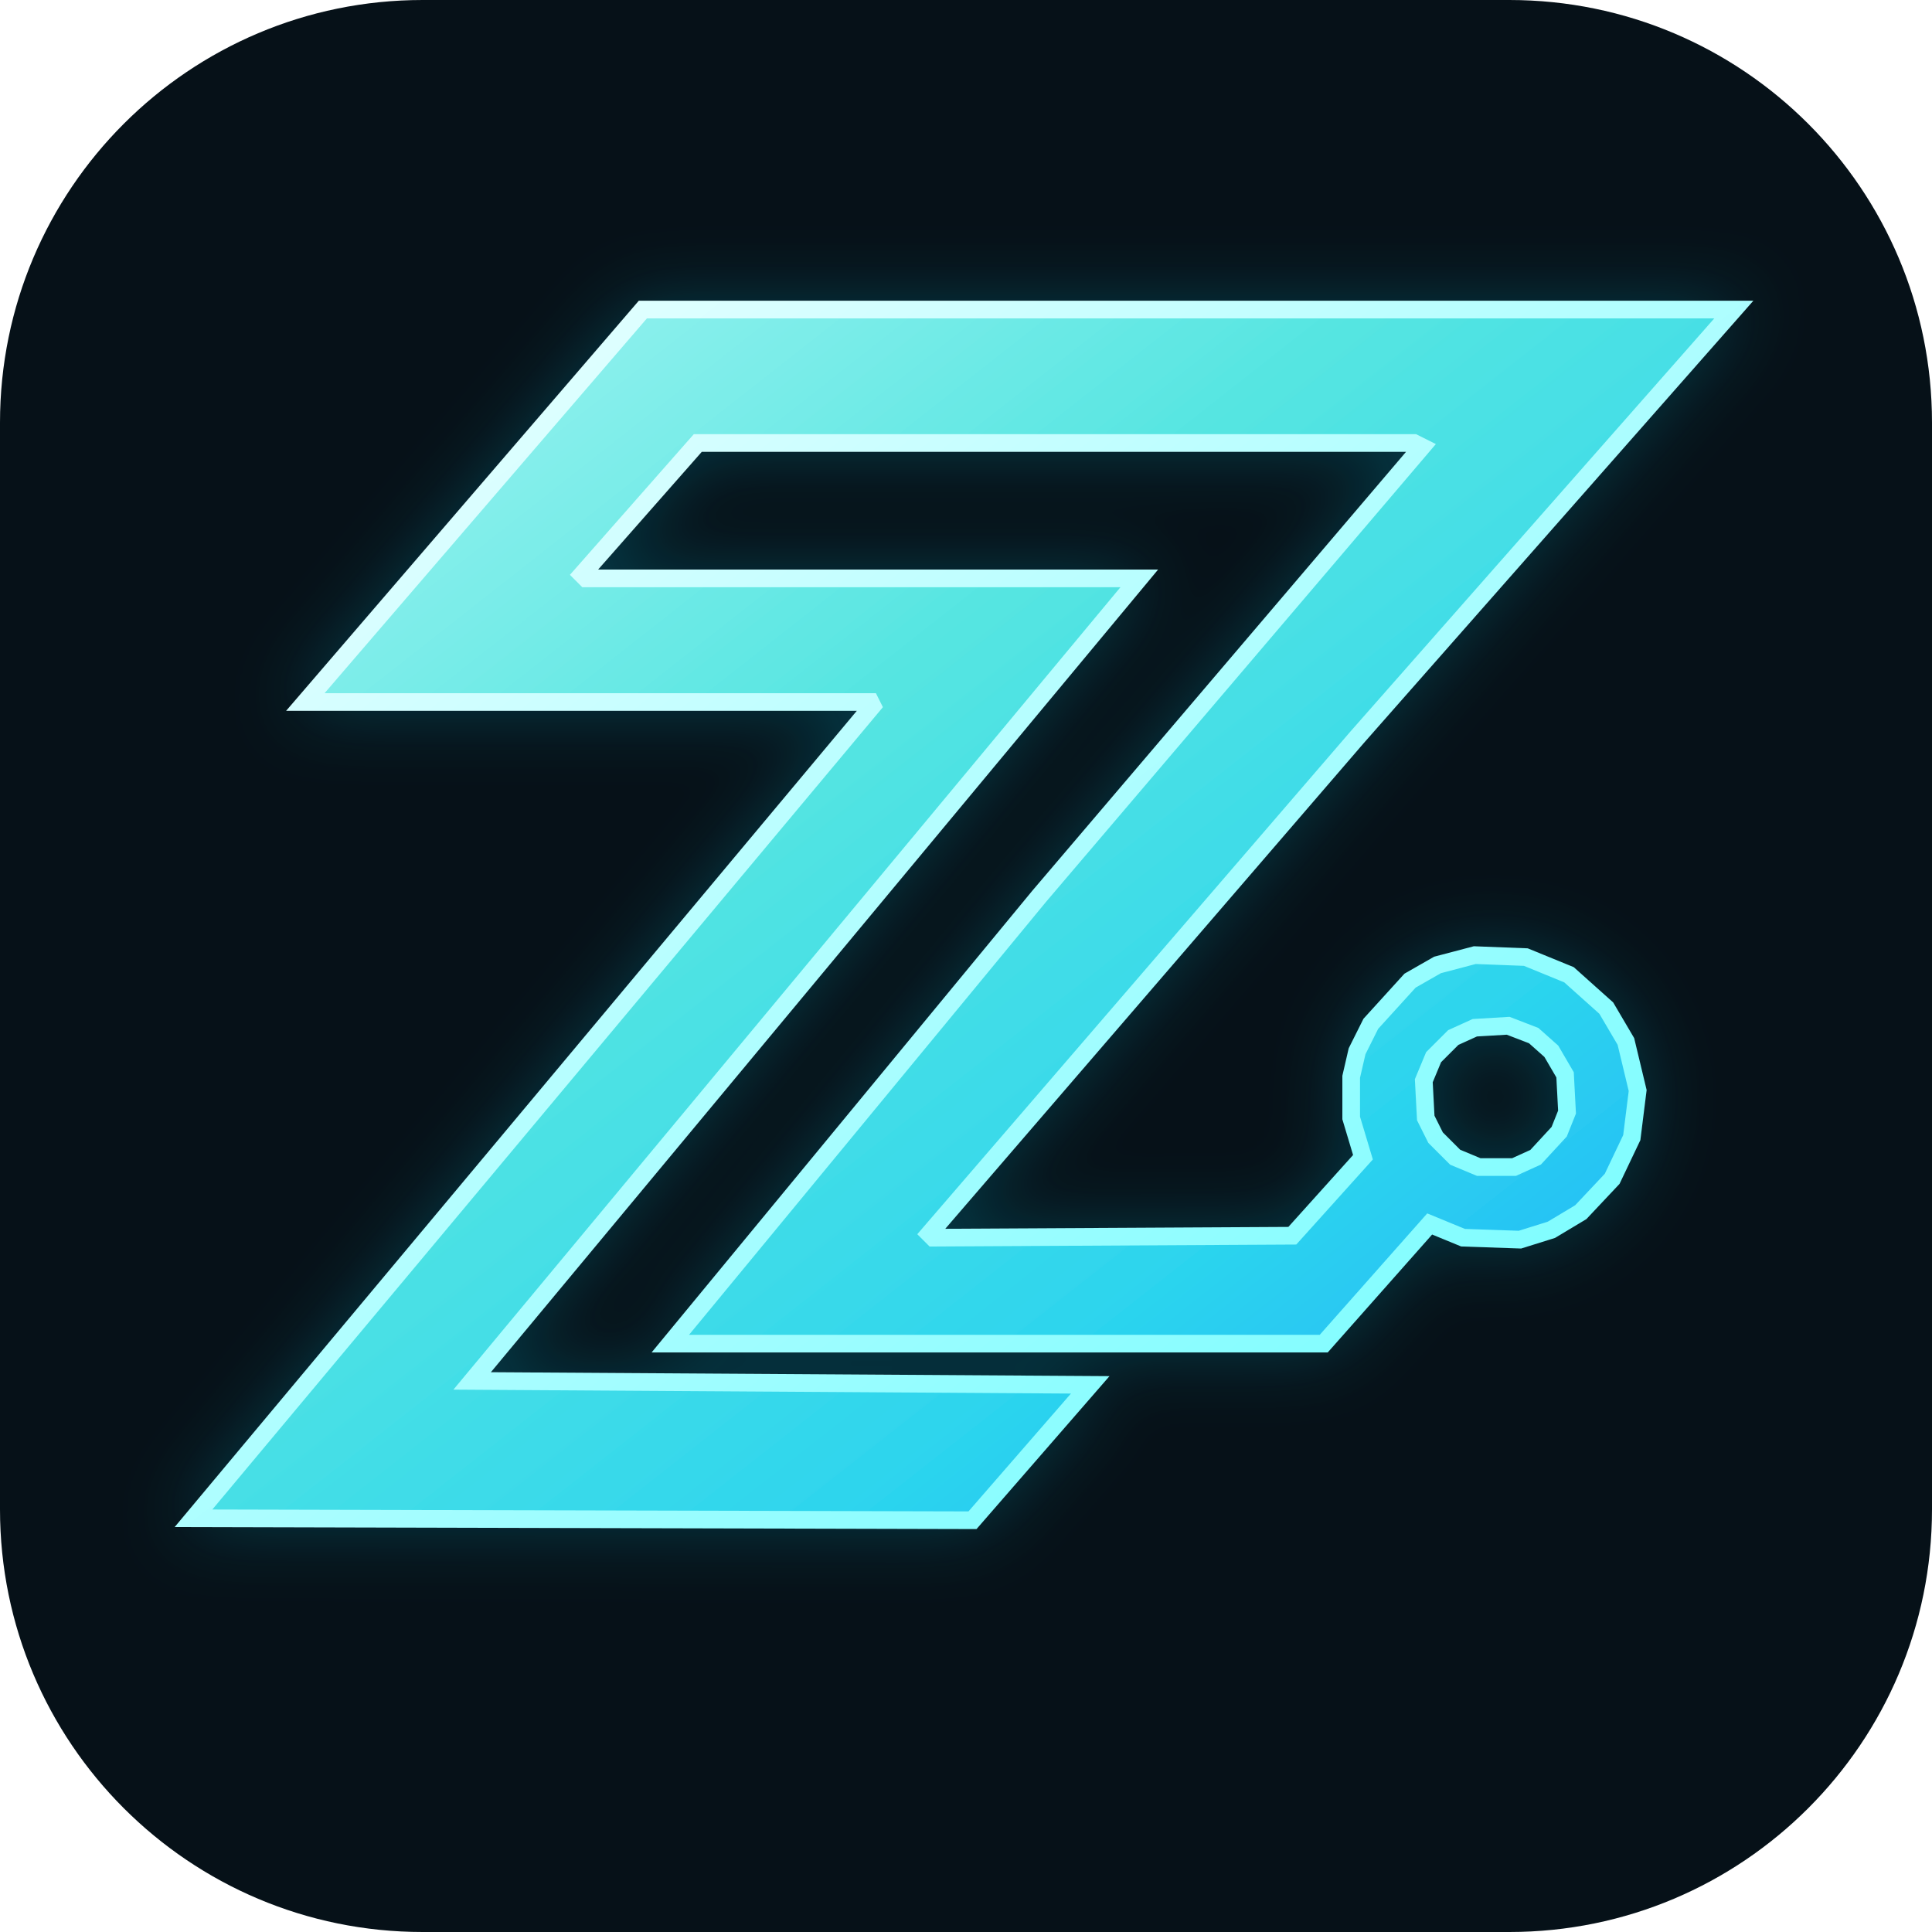
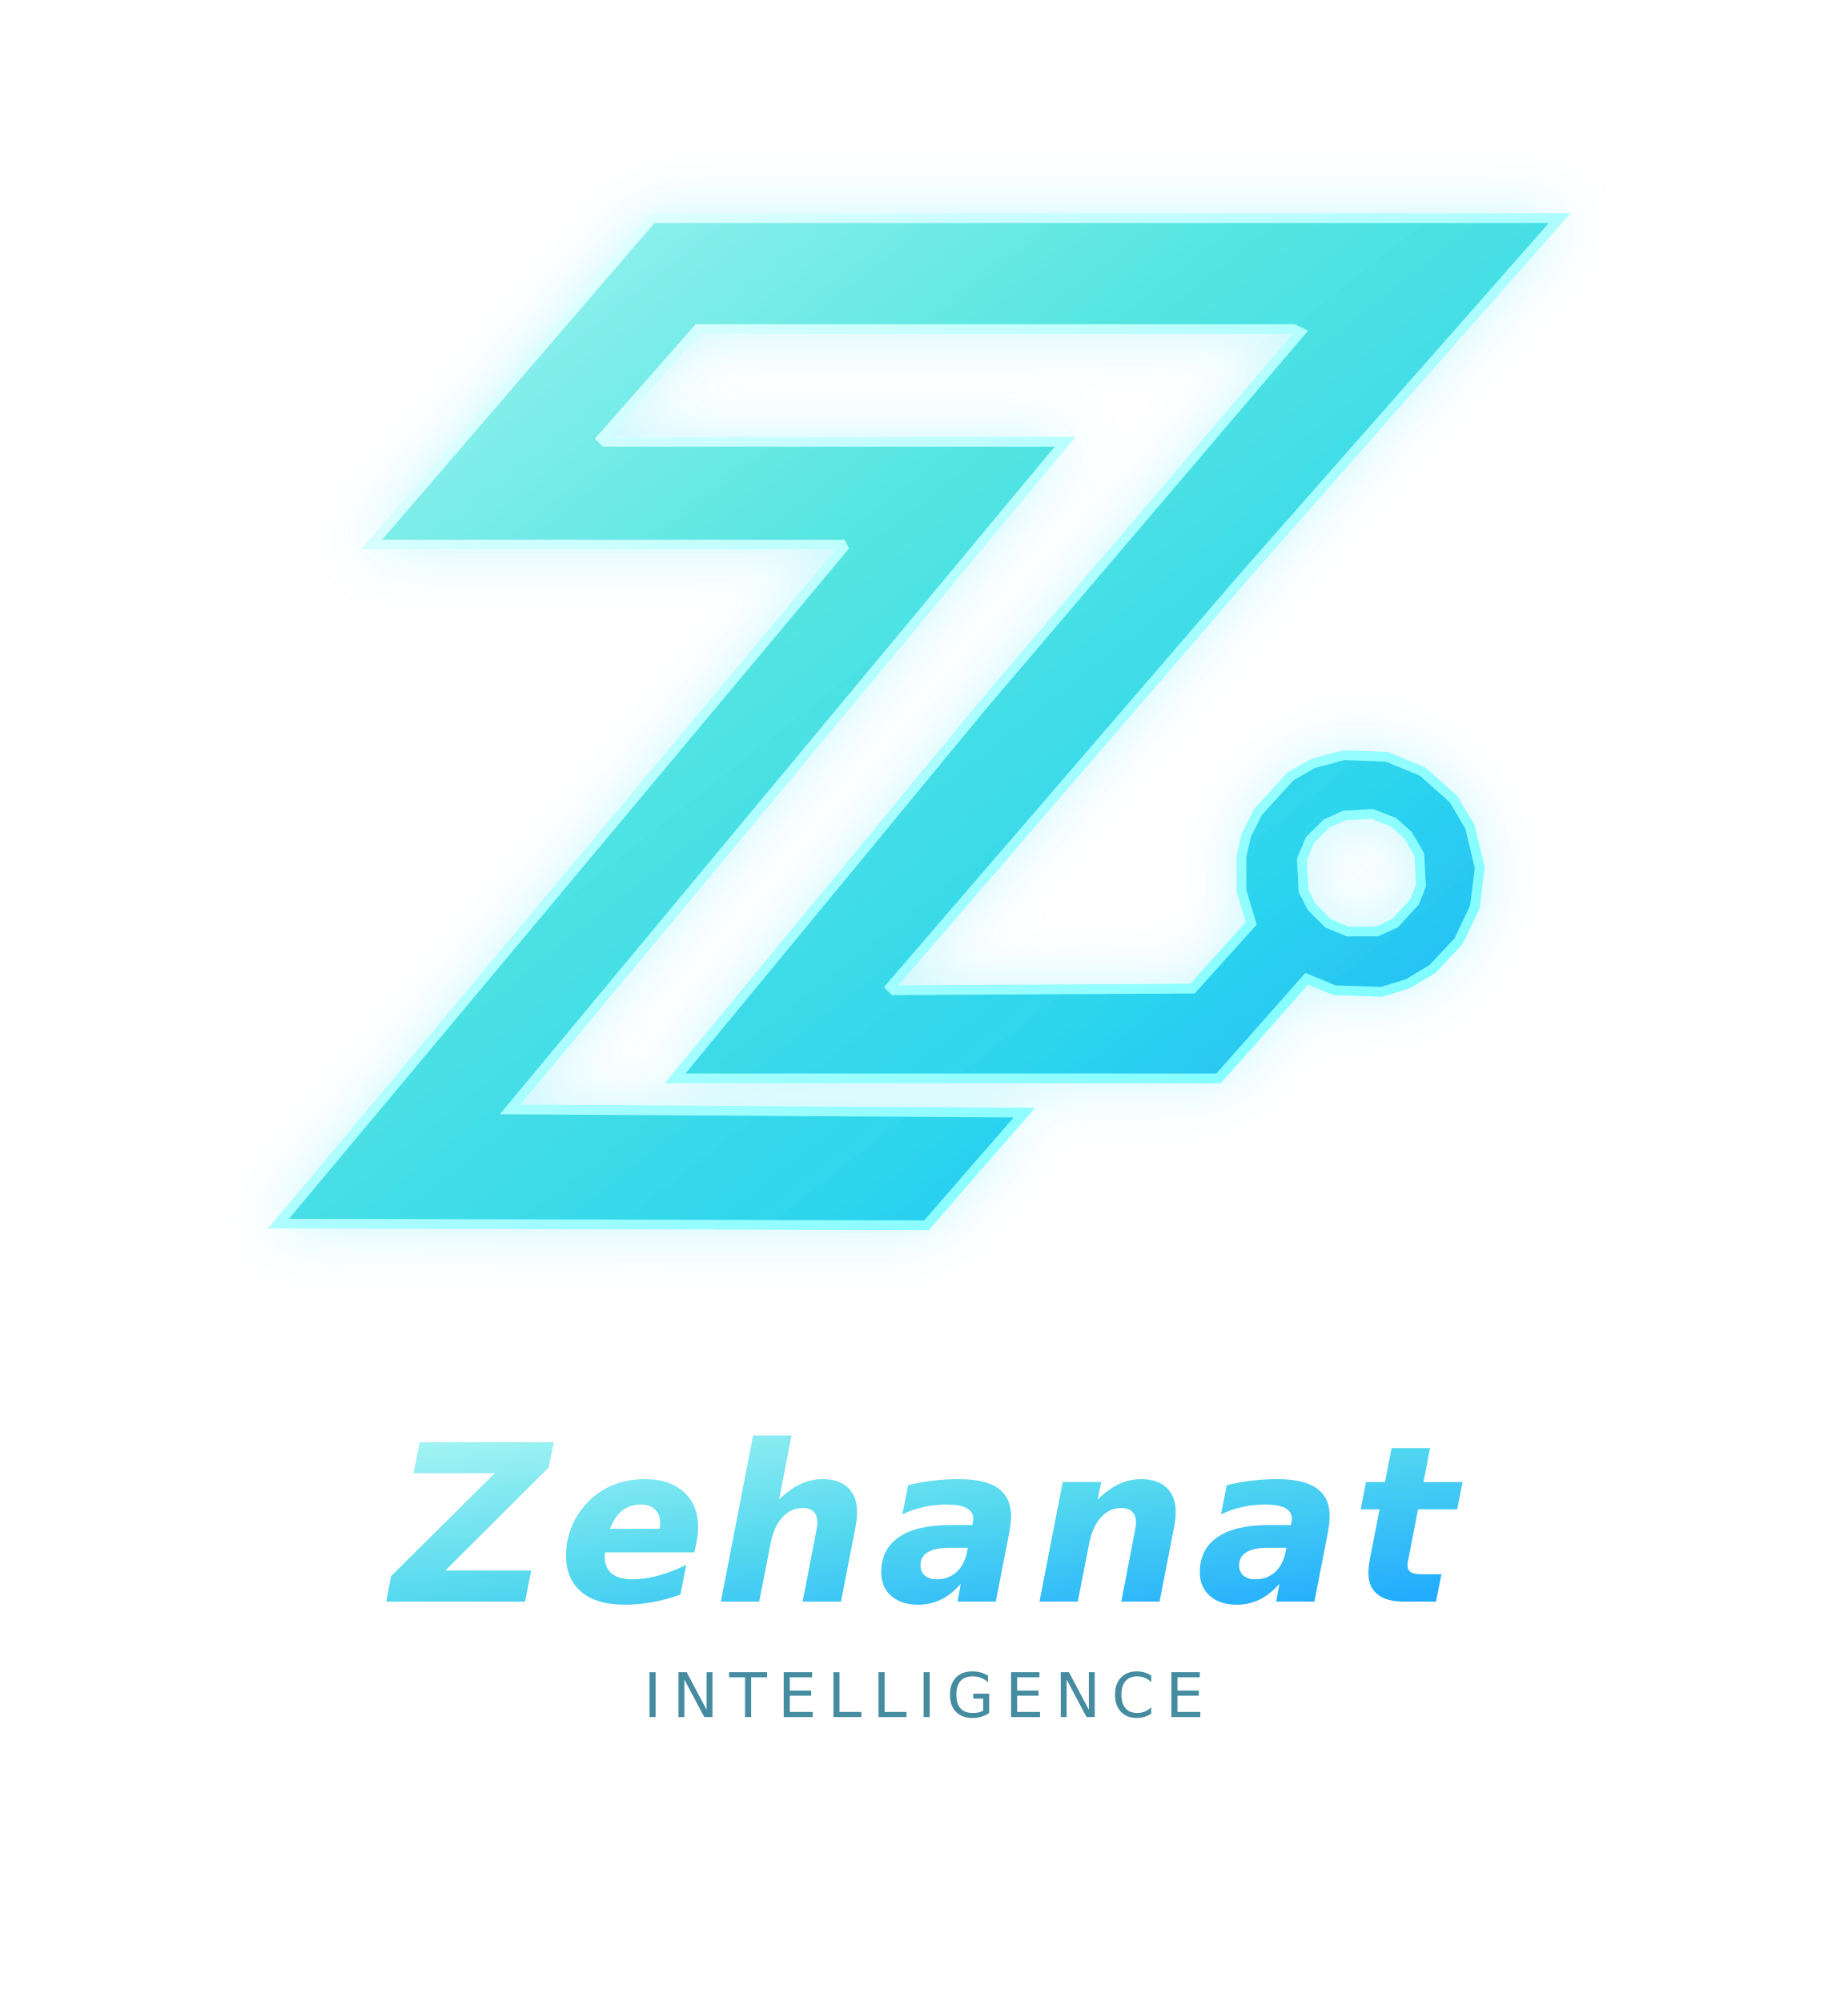
- <svg xmlns="http://www.w3.org/2000/svg" width="512" height="512" viewBox="0 0 512 512">
+ <svg xmlns="http://www.w3.org/2000/svg" width="1200" height="1300" viewBox="0 0 1200 1300">
  <defs>
    <linearGradient id="fillGrad" x1="0" y1="0" x2="1" y2="1">
      <stop offset="0%" stop-color="#aaf6f3" />
      <stop offset="38%" stop-color="#55e5e1" />
      <stop offset="72%" stop-color="#2cd4ee" />
      <stop offset="100%" stop-color="#1ea6ff" />
    </linearGradient>
    <linearGradient id="fillGrad2" x1="0" y1="0" x2="1" y2="1">
      <stop offset="0%" stop-color="#aaf6f3" />
      <stop offset="50%" stop-color="#53d8ef" />
      <stop offset="100%" stop-color="#1da8ff" />
    </linearGradient>
    <linearGradient id="strokeGrad" x1="0" y1="0" x2="1" y2="1">
      <stop offset="0%" stop-color="#f1ffff" />
      <stop offset="100%" stop-color="#6afcff" />
    </linearGradient>
    <filter id="outerGlow" x="-20%" y="-20%" width="140%" height="140%">
      <feDropShadow dx="0" dy="0" stdDeviation="4" flood-color="#42f5ff" flood-opacity="0.95" />
      <feDropShadow dx="0" dy="0" stdDeviation="10" flood-color="#1fdcff" flood-opacity="0.55" />
      <feDropShadow dx="0" dy="0" stdDeviation="18" flood-color="#13d8ff" flood-opacity="0.20" />
    </filter>
    <filter id="softGlow" x="-20%" y="-20%" width="140%" height="140%">
      <feGaussianBlur stdDeviation="1.6" result="blur" />
      <feMerge>
        <feMergeNode in="blur" />
        <feMergeNode in="SourceGraphic" />
      </feMerge>
    </filter>
  </defs>
-   <rect width="512" height="512" rx="112" fill="#061118" />
-   <g transform="translate(44 42) scale(0.52)" filter="url(#outerGlow)">
-     <path d="M 14 693 L 411 694 L 471 625 L 156 623 L 496 214 L 214 214 L 212 212 L 271 145 L 636 145 L 640 147 L 445 376 L 257 604 L 590 604 L 644 543 L 661 550 L 690 551 L 706 546 L 721 537 L 737 520 L 747 499 L 750 475 L 744 450 L 734 433 L 715 416 L 693 407 L 667 406 L 648 411 L 634 419 L 614 441 L 607 455 L 604 468 L 604 489 L 610 509 L 574 549 L 391 550 L 389 548 L 607 295 L 799 77 L 243 77 L 71 277 L 359 277 L 360 279 Z M 667 443 L 684 442 L 697 447 L 706 455 L 713 467 L 714 486 L 710 496 L 698 509 L 687 514 L 669 514 L 657 509 L 647 499 L 642 489 L 641 470 L 646 458 L 656 448 Z" fill="url(#fillGrad)" fill-rule="evenodd" stroke="url(#strokeGrad)" stroke-width="9" />
+   <rect width="1200" height="1300" fill="transparent" />
+   <g transform="translate(166,60) scale(1.06)" filter="url(#outerGlow)">
+     <path d="M 14 693 L 411 694 L 471 625 L 156 623 L 496 214 L 214 214 L 212 212 L 271 145 L 636 145 L 640 147 L 445 376 L 257 604 L 590 604 L 644 543 L 661 550 L 690 551 L 706 546 L 721 537 L 737 520 L 747 499 L 750 475 L 744 450 L 734 433 L 715 416 L 693 407 L 667 406 L 648 411 L 634 419 L 614 441 L 607 455 L 604 468 L 604 489 L 610 509 L 574 549 L 391 550 L 389 548 L 607 295 L 799 77 L 243 77 L 71 277 L 359 277 L 360 279 Z M 667 443 L 684 442 L 697 447 L 706 455 L 713 467 L 714 486 L 710 496 L 698 509 L 687 514 L 669 514 L 657 509 L 647 499 L 642 489 L 641 470 L 646 458 L 656 448 Z" fill="url(#fillGrad)" fill-rule="evenodd" stroke="url(#strokeGrad)" stroke-width="6" />
  </g>
+   <text x="600" y="1040" text-anchor="middle" font-family="DejaVu Sans, Arial, sans-serif" font-size="142" fill="url(#fillGrad2)" style="font-weight:800;font-style:italic;letter-spacing:5px;">Zehanat</text>
+   <text x="600" y="1115" text-anchor="middle" font-family="DejaVu Sans, Arial, sans-serif" font-size="40" fill="#458ca1" letter-spacing="7">INTELLIGENCE</text>
</svg>
